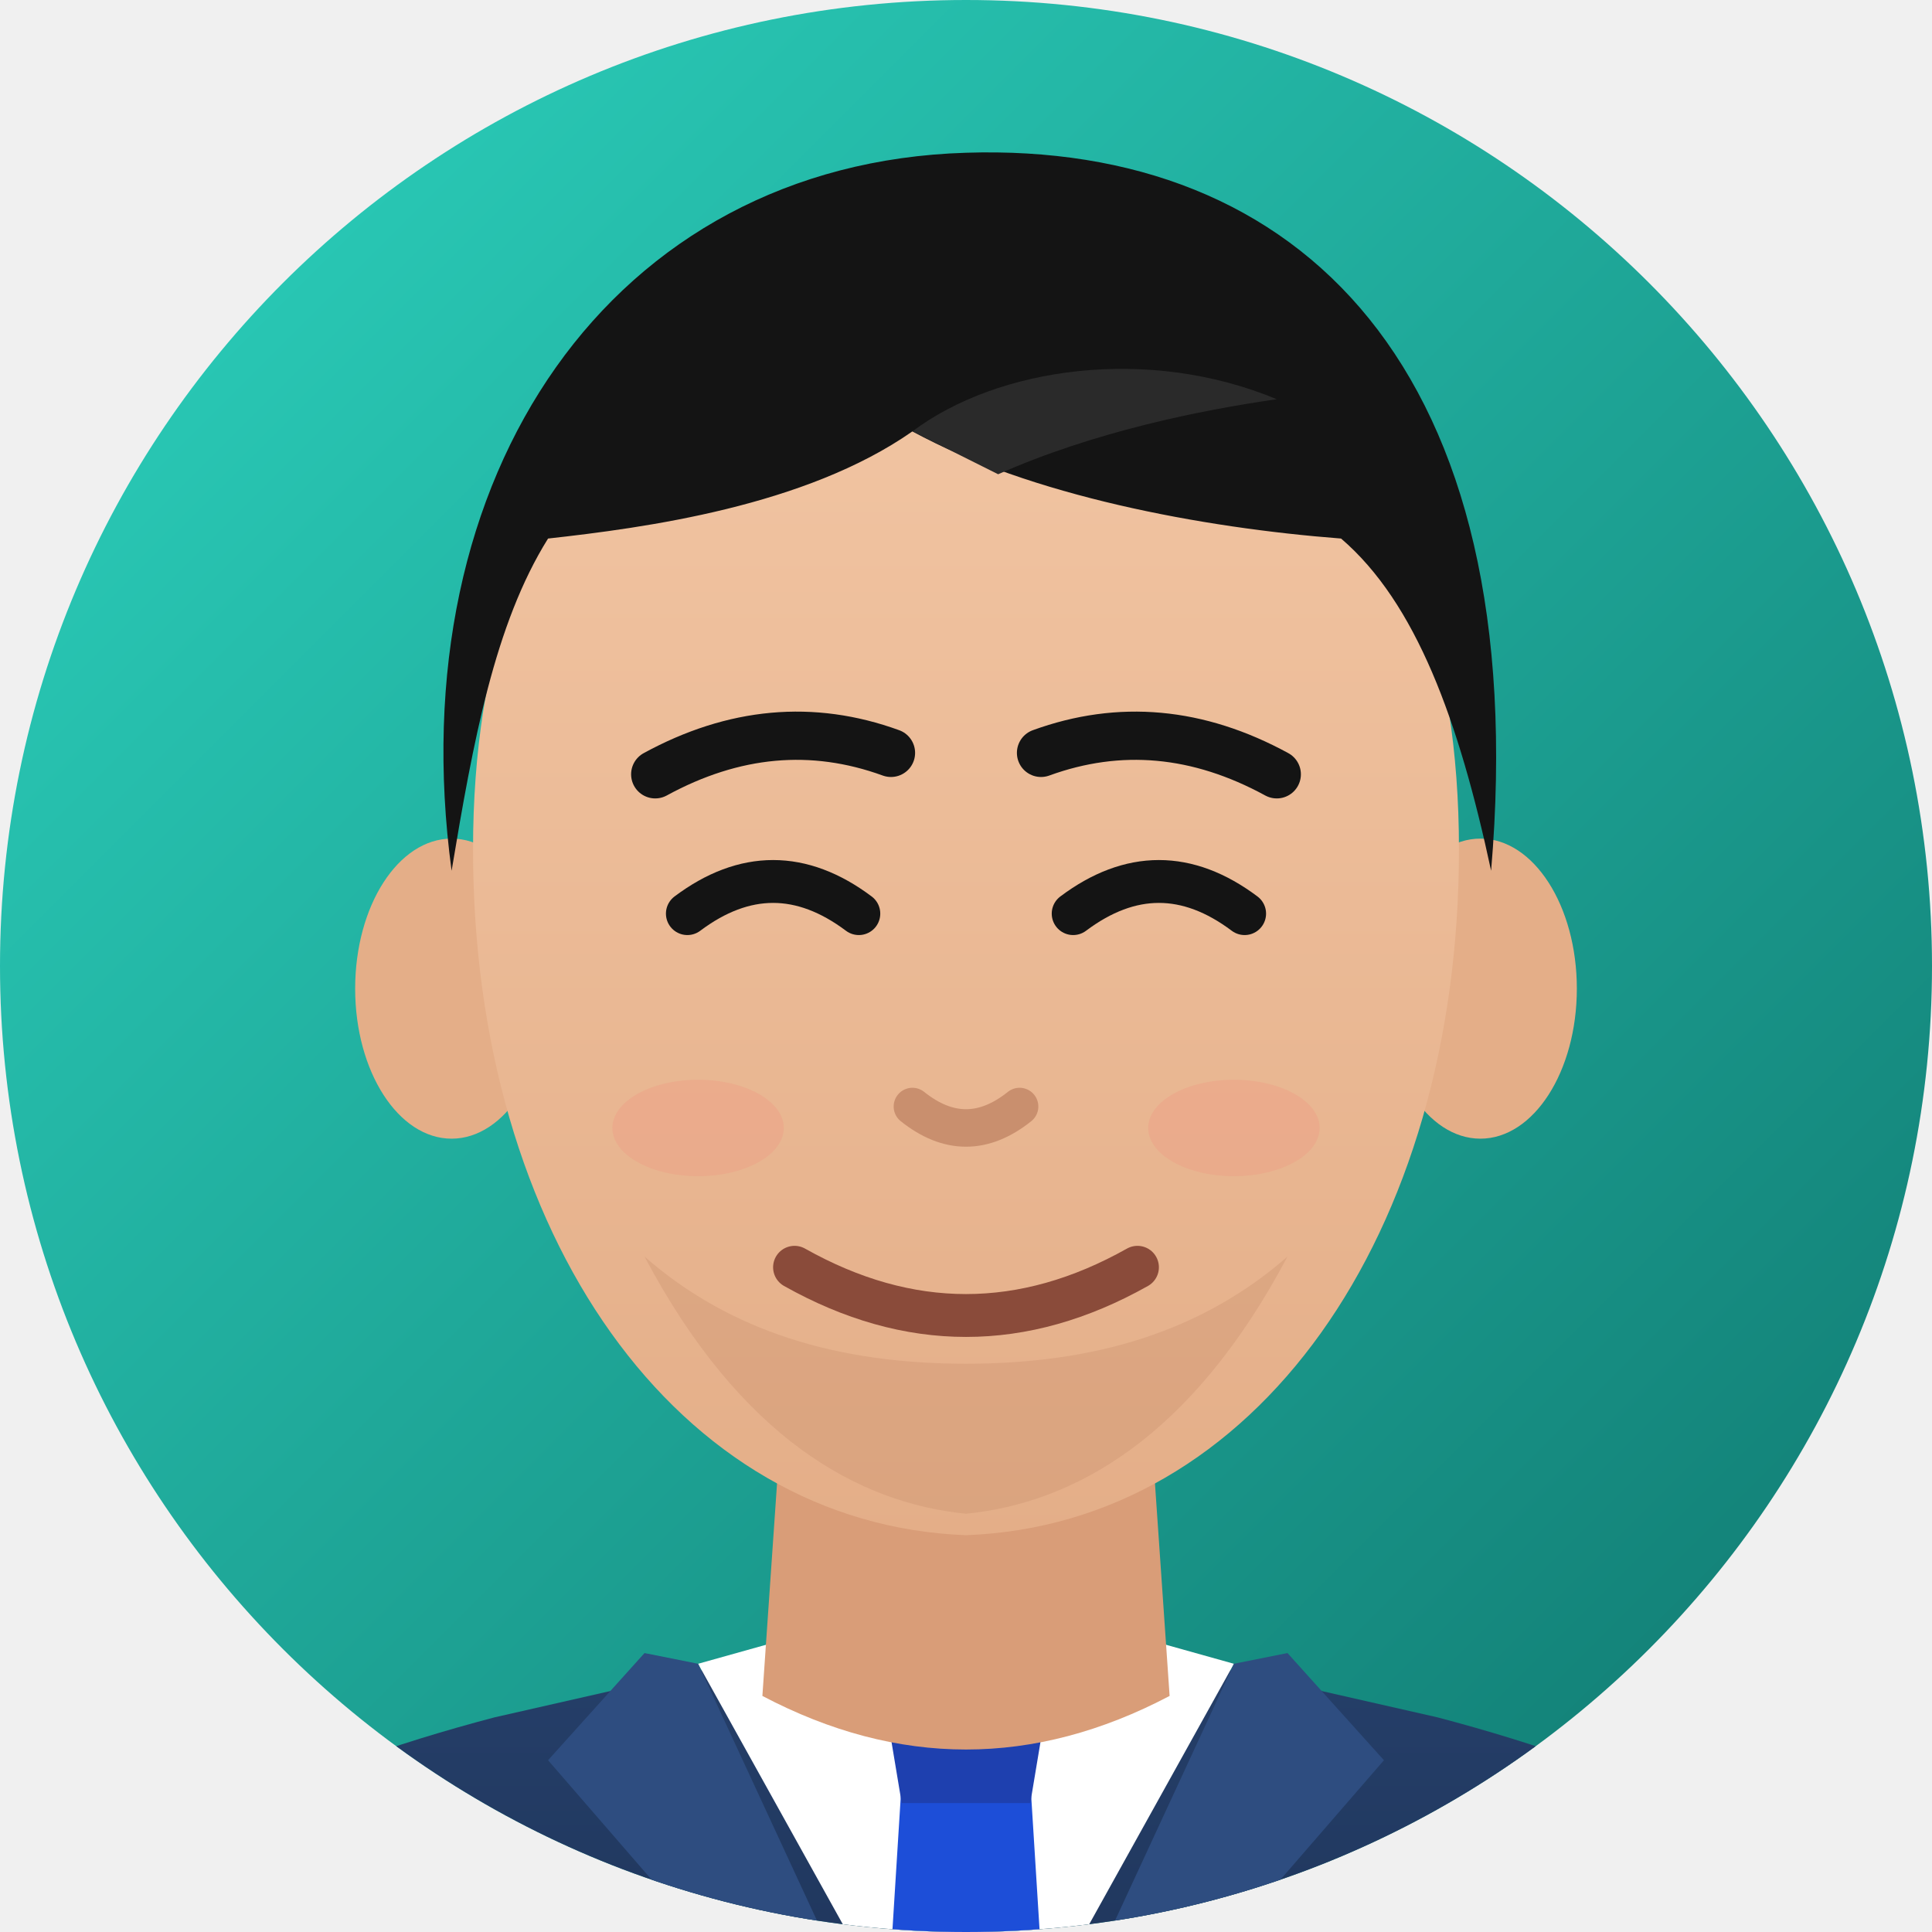
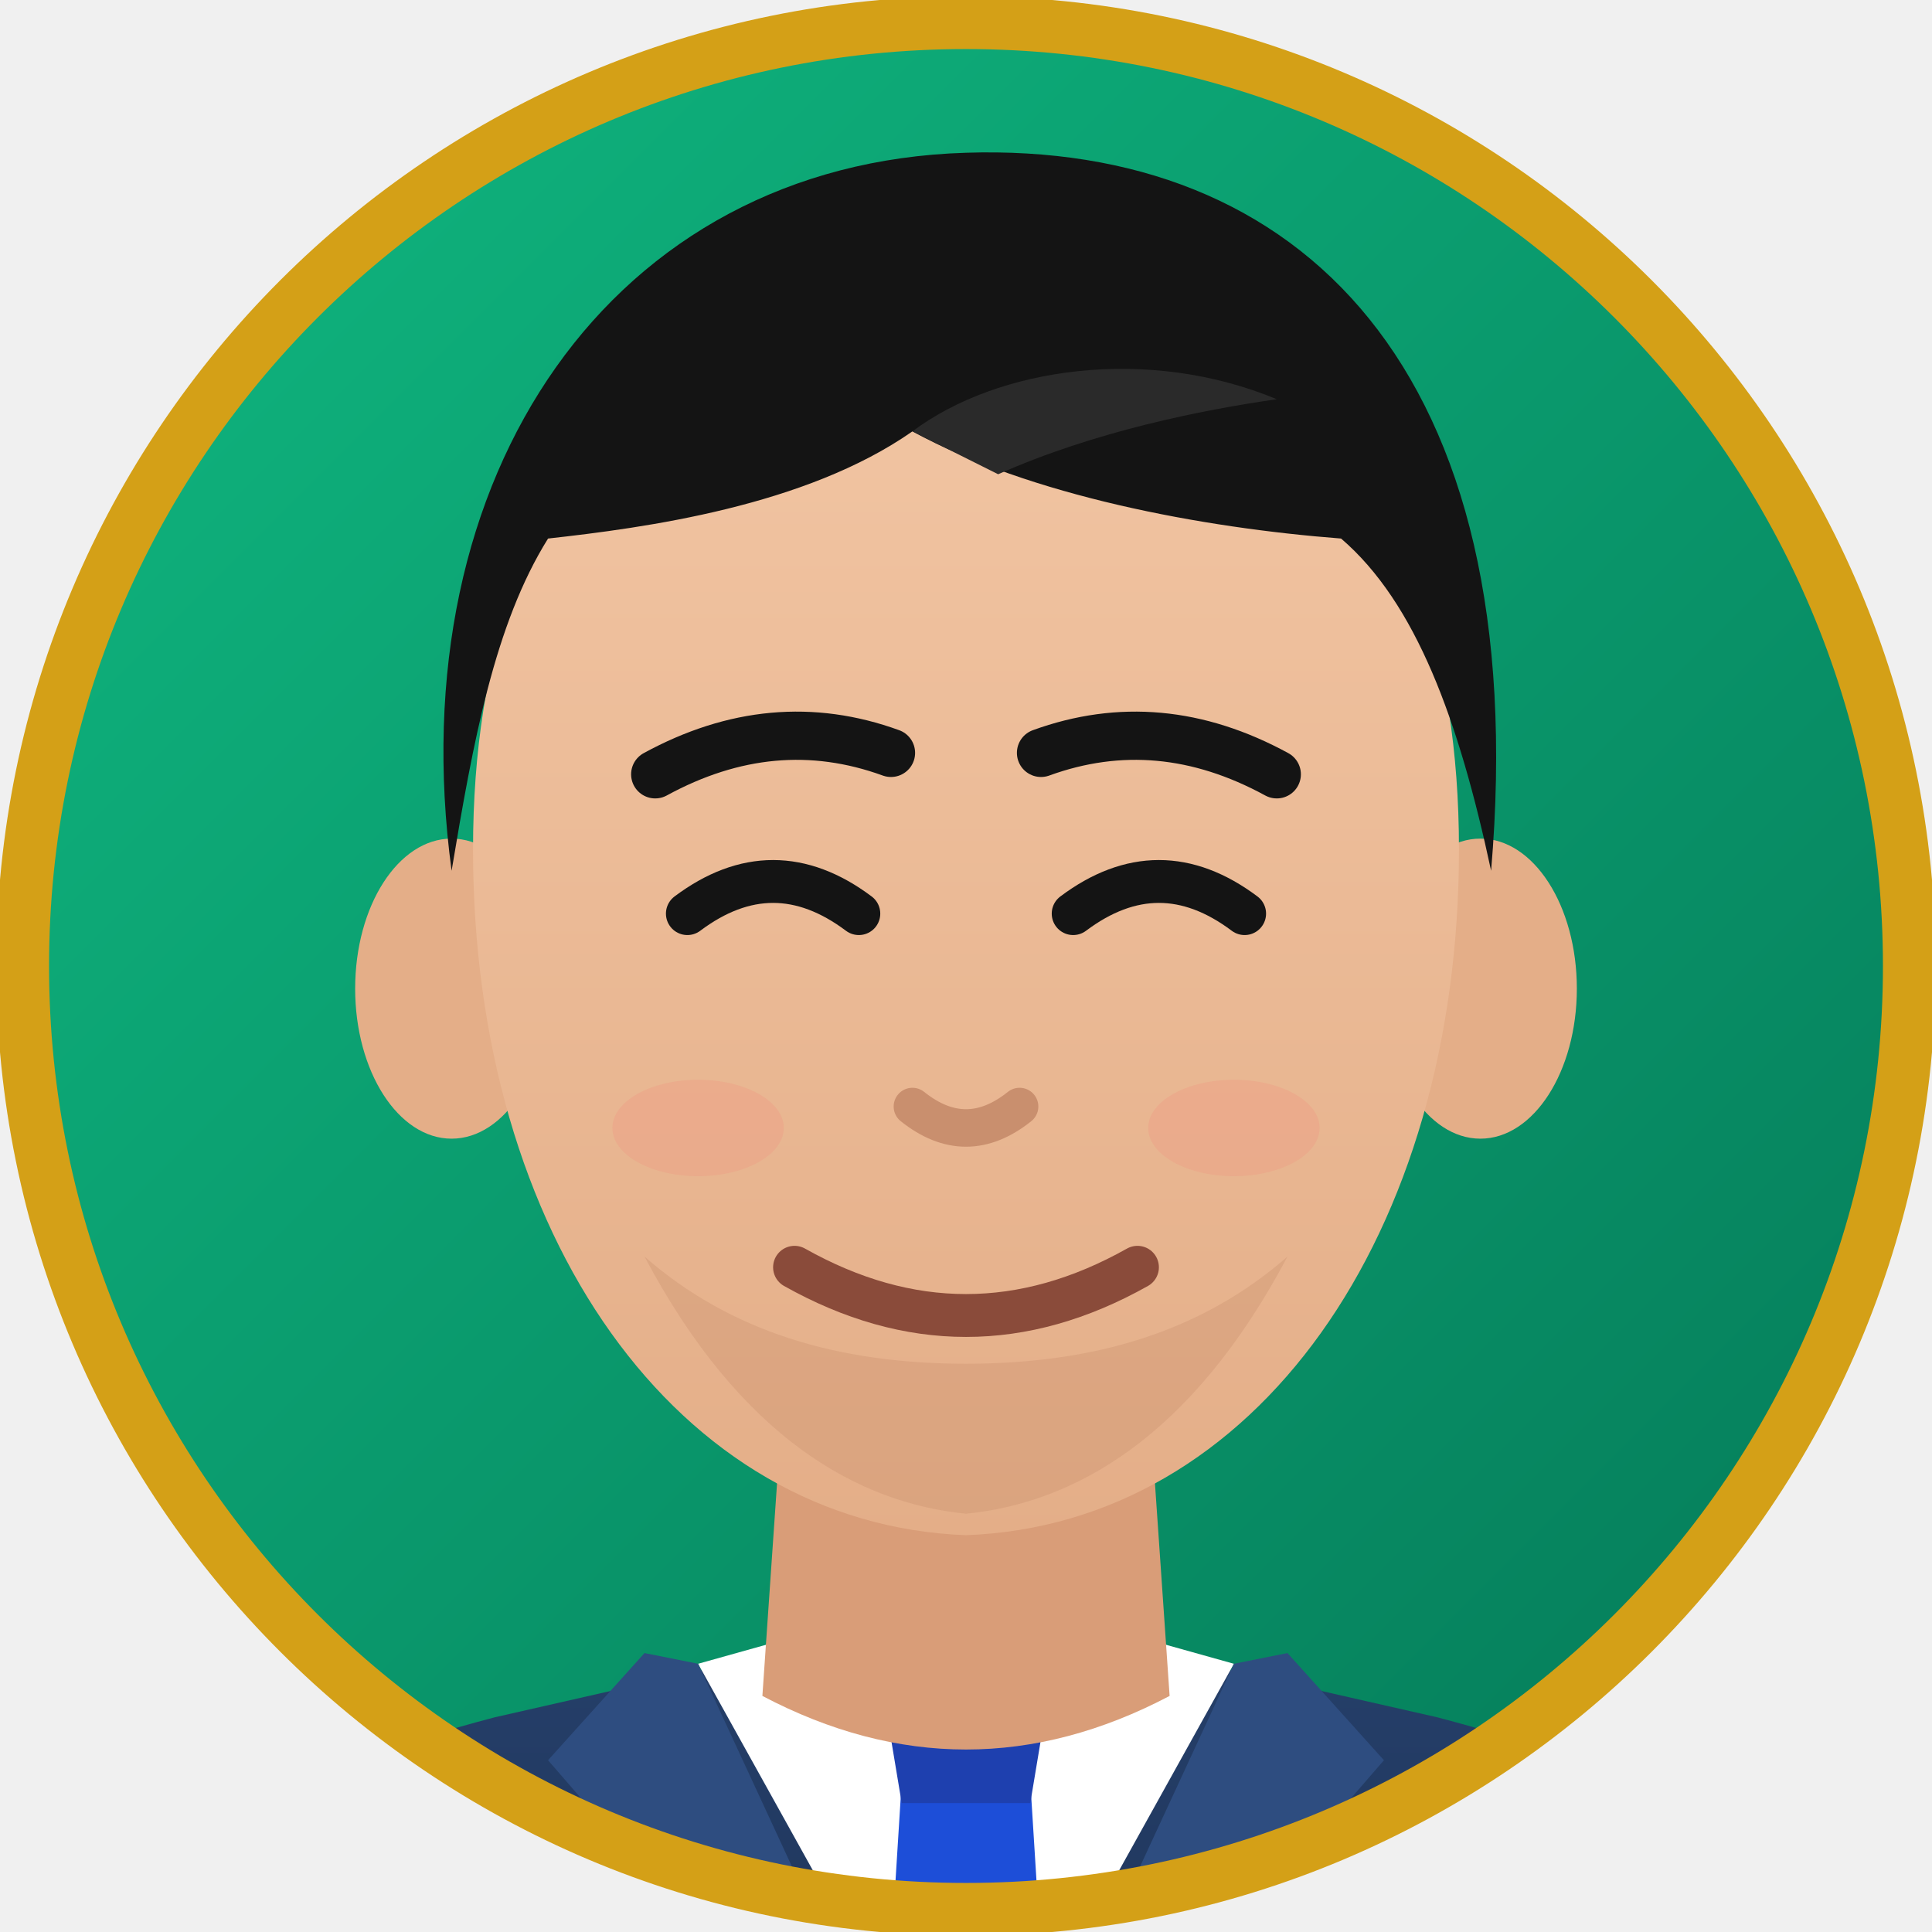
<svg xmlns="http://www.w3.org/2000/svg" viewBox="0 0 512 512" role="img" aria-label="Illustrated avatar of Shilrick Monsuller">
  <defs>
    <linearGradient id="bg" x1="0" y1="0" x2="1" y2="1">
-       <stop offset="0" stop-color="#2DD4BF" />
-       <stop offset="1" stop-color="#0F766E" />
+       <stop offset="0" stop-color="#10B981" />
+       <stop offset="1" stop-color="#047857" />
    </linearGradient>
    <linearGradient id="suit" x1="0" y1="0" x2="0" y2="1">
      <stop offset="0" stop-color="#26406B" />
      <stop offset="1" stop-color="#172A4A" />
    </linearGradient>
    <linearGradient id="skin" x1="0" y1="0" x2="0" y2="1">
      <stop offset="0" stop-color="#F2C6A4" />
      <stop offset="1" stop-color="#E4AE88" />
    </linearGradient>
    <clipPath id="c">
      <circle cx="256" cy="256" r="256" />
    </clipPath>
  </defs>
  <g clip-path="url(#c)">
    <rect width="512" height="512" fill="url(#bg)" />
    <g transform="translate(256 262) scale(1.42) translate(-256 236) translate(0 -472)">
      <path d="M40 512 C46 430 92 392 168 372 L256 352 L344 372 C420 392 466 430 472 512 Z" fill="url(#suit)" />
      <path d="M206 362 L256 452 L306 362 L256 348 Z" fill="#fff" />
      <path d="M244 384 L268 384 L276 512 L236 512 Z" fill="#1D4ED8" />
      <path d="M240 364 L272 364 L268 388 L244 388 Z" fill="#1E40AF" />
      <path d="M206 362 L256 470 L178 380 L196 360 Z" fill="#2E4D80" />
      <path d="M306 362 L256 470 L334 380 L316 360 Z" fill="#2E4D80" />
      <path d="M346 456 L392 448 L394 458 L348 466 Z" fill="#fff" />
      <path d="M222 310 L290 310 L294 368 Q256 388 218 368 Z" fill="#D99D78" />
      <ellipse cx="160" cy="236" rx="18" ry="28" fill="#E4AE88" />
      <ellipse cx="352" cy="236" rx="18" ry="28" fill="#E4AE88" />
      <path d="M164 210 C164 136 206 104 256 104 C306 104 348 136 348 210 C348 282 310 336 256 338 C202 336 164 282 164 210 Z" fill="url(#skin)" />
      <path d="M196 286 C214 320 236 332 256 334 C276 332 298 320 316 286 C300 300 280 306 256 306 C232 306 212 300 196 286 Z" fill="#C98F6E" opacity=".35" />
      <path d="M160 214 C150 140 190 82 256 80 C318 78 362 120 354 214 C348 186 340 164 326 152 C300 150 268 144 246 132 C226 146 196 150 178 152 C168 168 164 190 160 214 Z" fill="#141414" />
      <path d="M246 132 C262 120 290 116 314 126 C300 128 280 132 262 140 Z" fill="#2A2A2A" />
      <path d="M198 196 Q220 184 242 192" stroke="#141414" stroke-width="9" fill="none" stroke-linecap="round" />
      <path d="M270 192 Q292 184 314 196" stroke="#141414" stroke-width="9" fill="none" stroke-linecap="round" />
      <path d="M204 222 Q220 210 236 222" stroke="#141414" stroke-width="8" fill="none" stroke-linecap="round" />
      <path d="M276 222 Q292 210 308 222" stroke="#141414" stroke-width="8" fill="none" stroke-linecap="round" />
      <path d="M246 258 Q256 266 266 258" stroke="#C98F6E" stroke-width="7" fill="none" stroke-linecap="round" />
      <path d="M224 288 Q256 306 288 288" stroke="#8A4B3A" stroke-width="8" fill="none" stroke-linecap="round" />
      <ellipse cx="206" cy="262" rx="16" ry="9" fill="#F08C7A" opacity=".25" />
      <ellipse cx="306" cy="262" rx="16" ry="9" fill="#F08C7A" opacity=".25" />
    </g>
  </g>
+   <circle cx="256" cy="256" r="250" fill="none" stroke="#D4A017" stroke-width="14" />
</svg>
